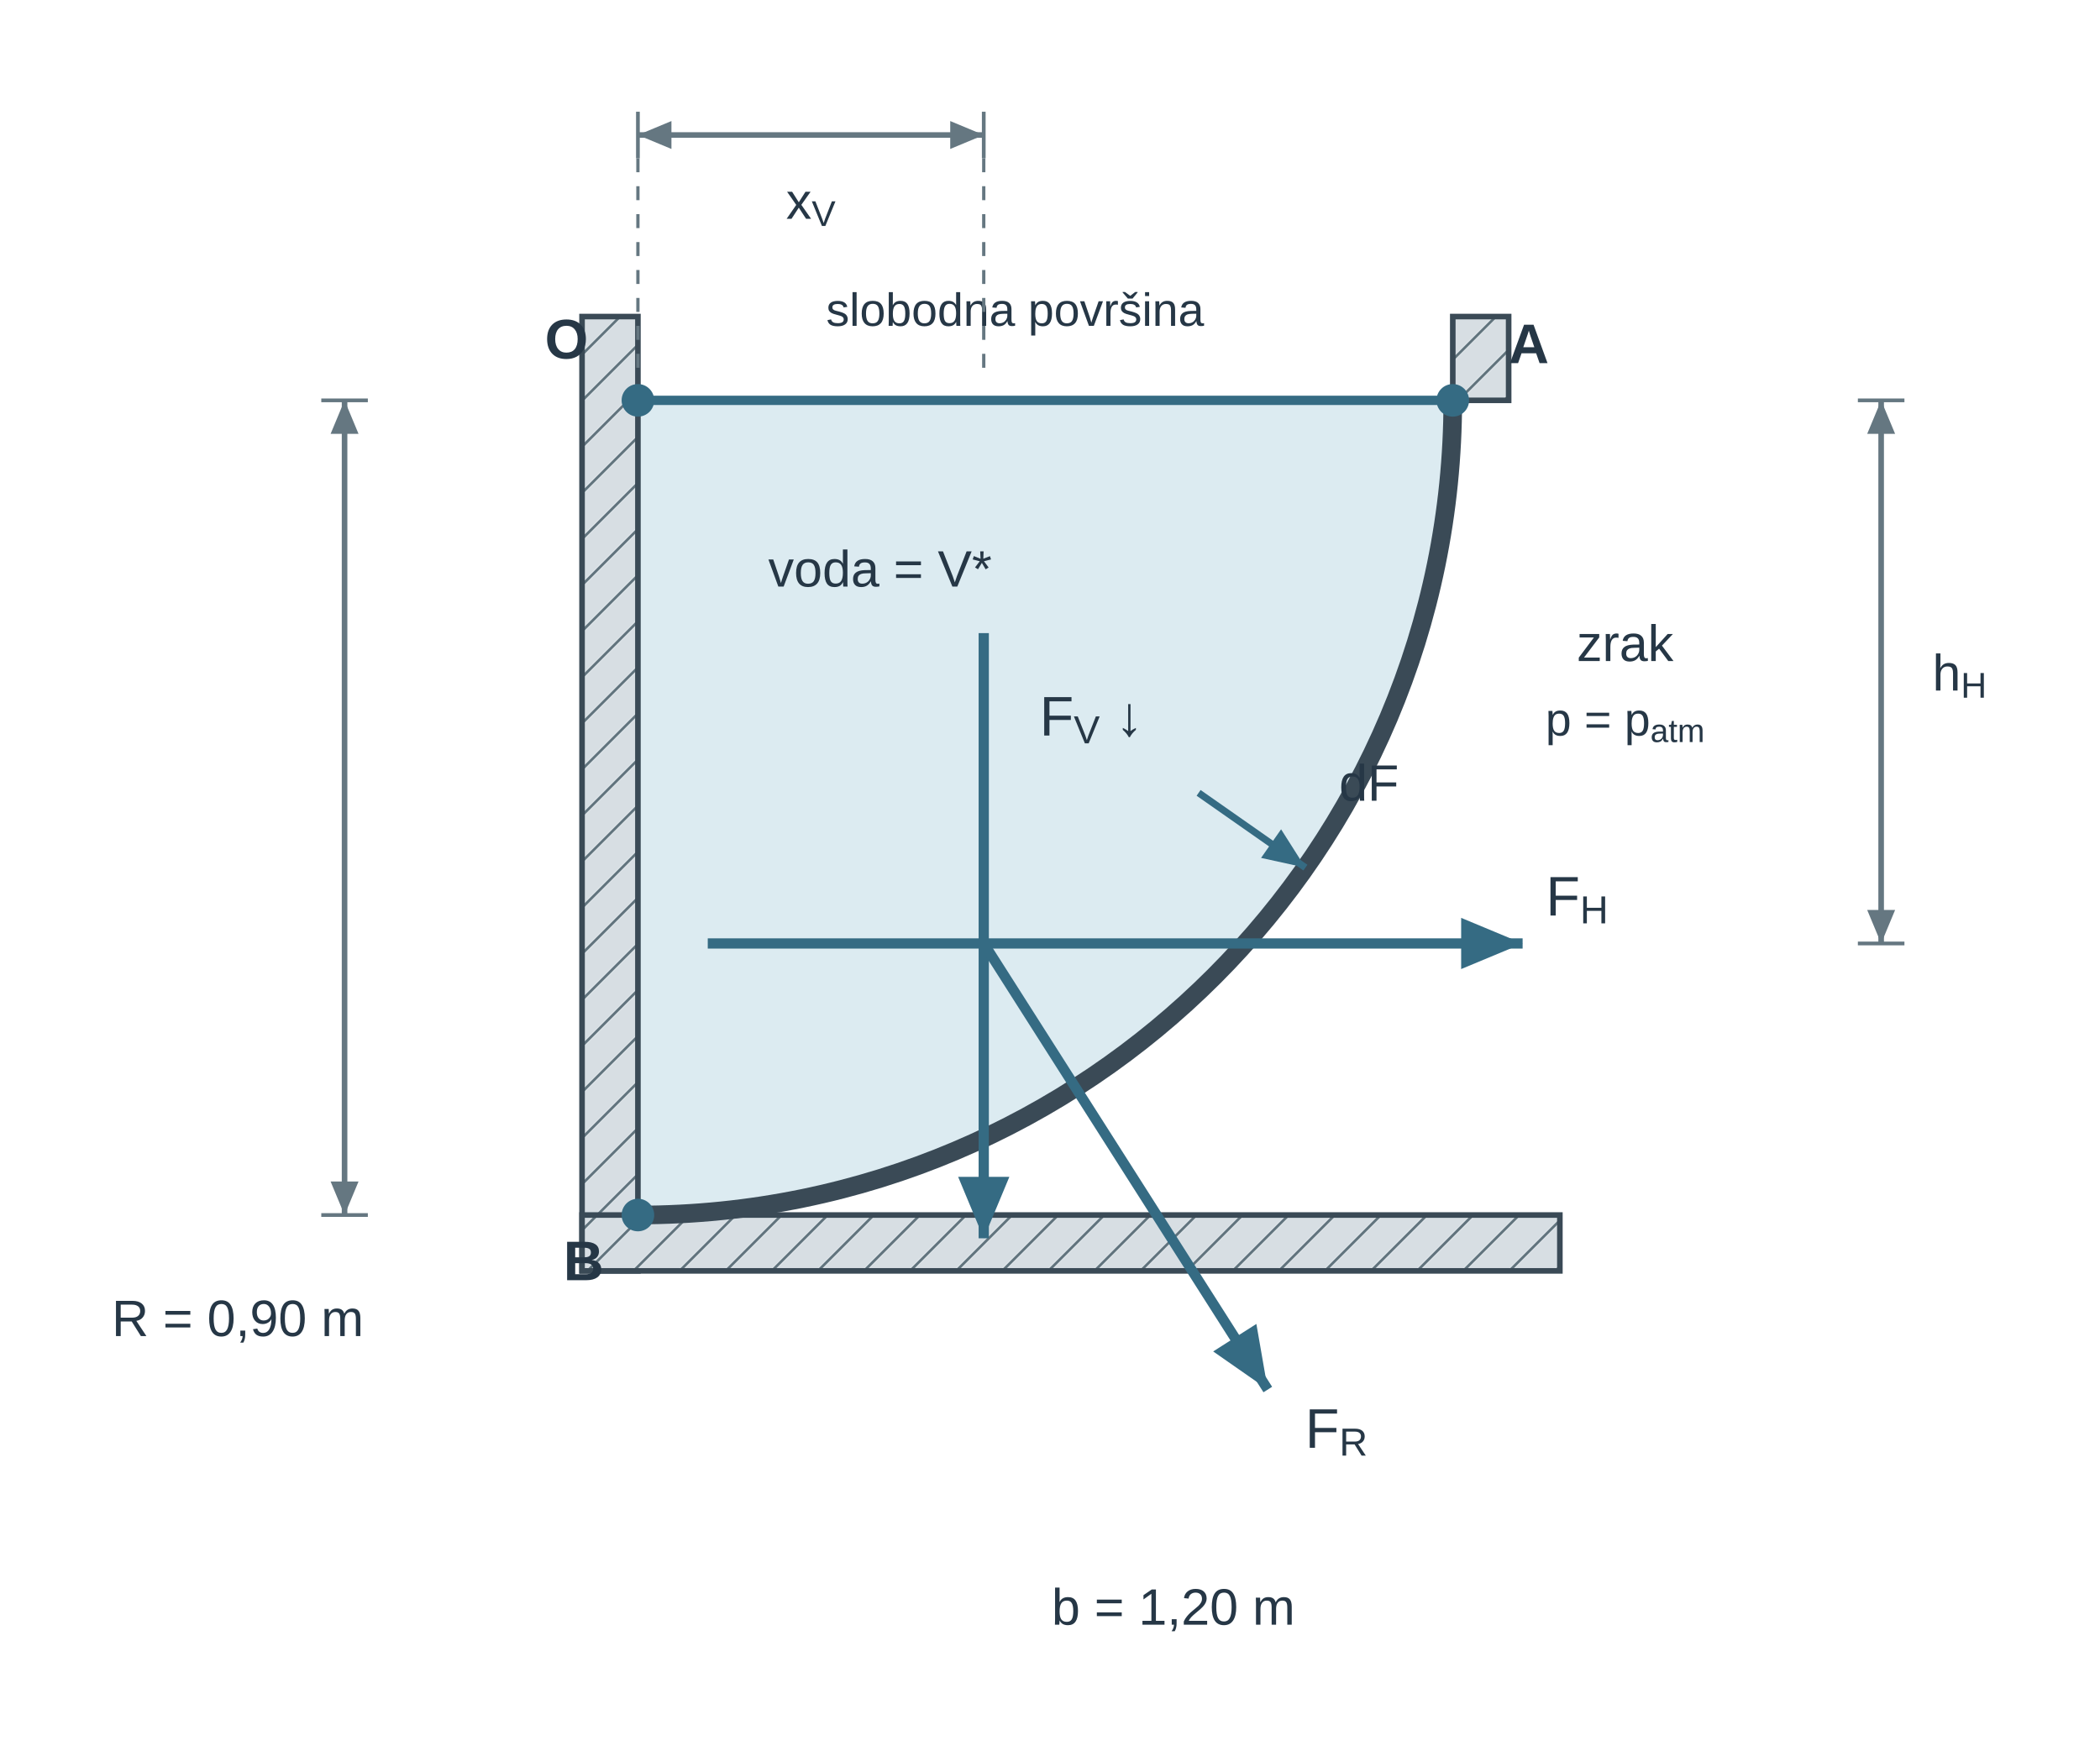
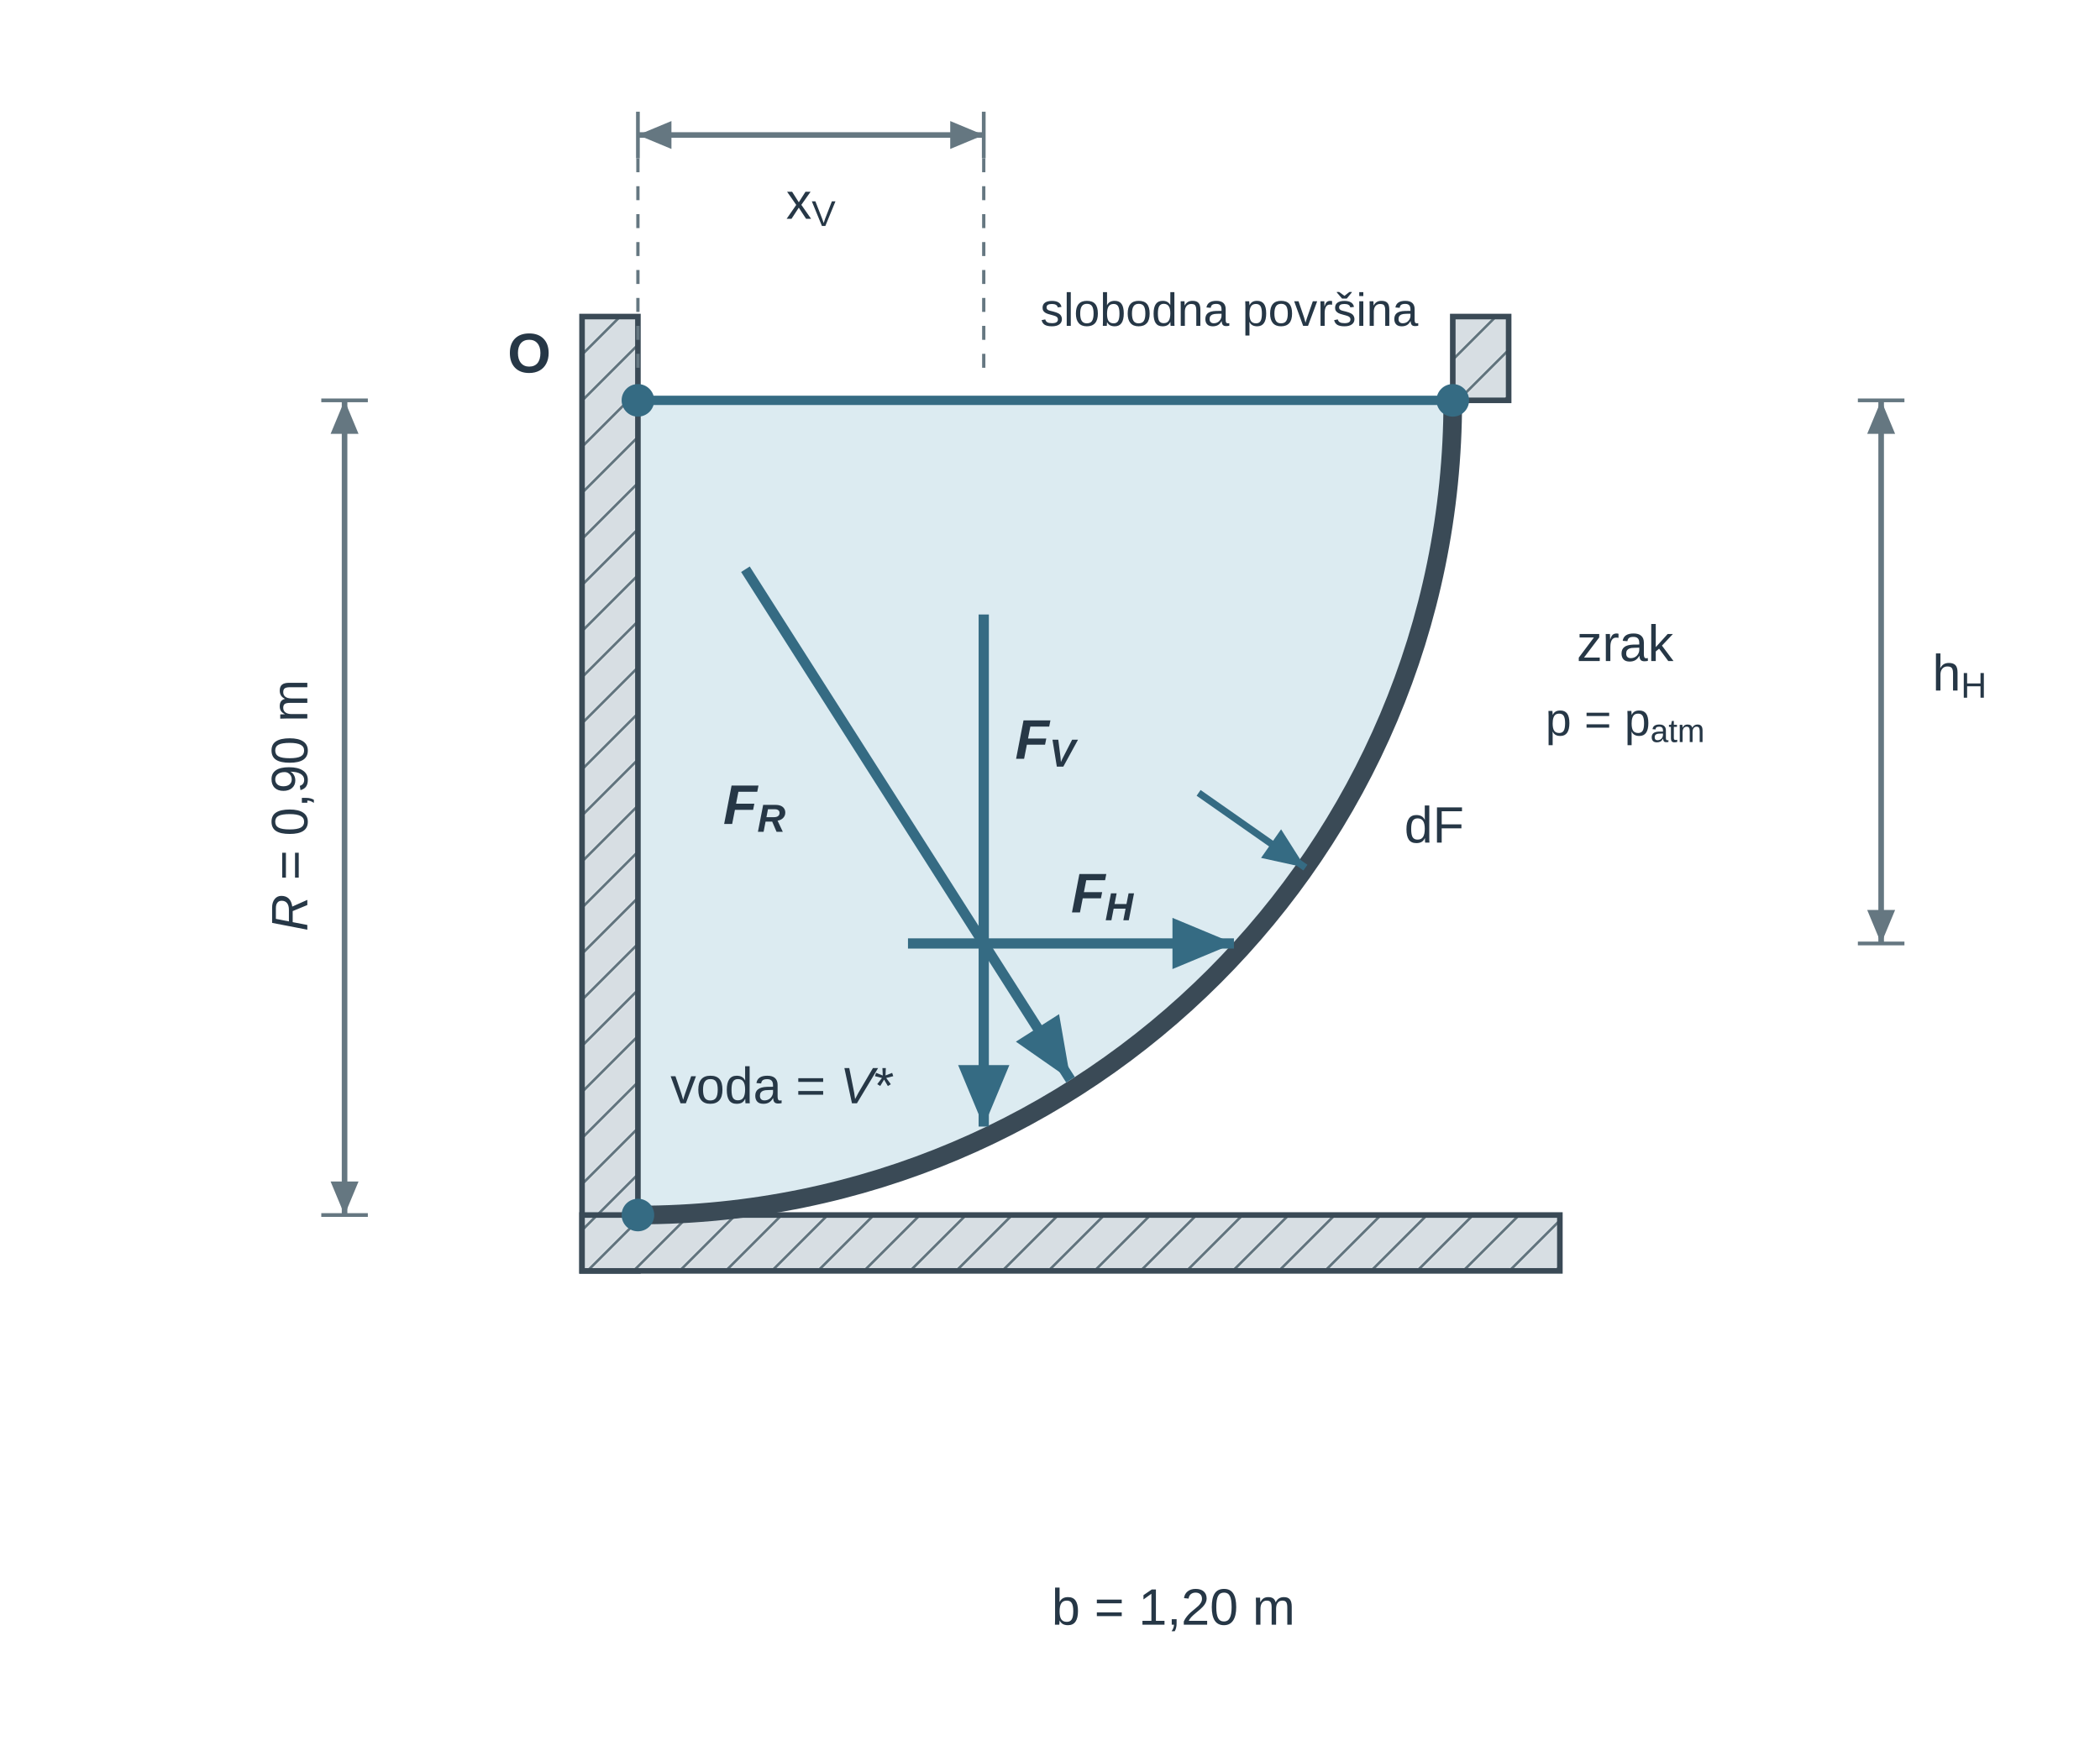
<svg xmlns="http://www.w3.org/2000/svg" viewBox="0 0 451 376" role="img" aria-labelledby="u06v3cp_title u06v3cp_desc" preserveAspectRatio="xMidYMid meet" style="display:block;width:100%;max-width:451px;height:auto;">
  <defs>
    <pattern id="u06v3cp_hatch" width="7" height="7" patternUnits="userSpaceOnUse" patternTransform="rotate(45)">
      <rect width="7" height="7" fill="#d7dee3" />
      <line x1="0" y1="0" x2="0" y2="7" stroke="#657781" stroke-width="1.1" />
    </pattern>
    <marker id="u06v3cp_fr" markerWidth="7" markerHeight="5" refX="6" refY="2.5" orient="auto">
      <path d="M0,0 L0,5 L7,2.5 z" fill="#356b83" />
    </marker>
    <marker id="u06v3cp_fg" markerWidth="7" markerHeight="5" refX="6" refY="2.5" orient="auto">
      <path d="M0,0 L0,5 L7,2.5 z" fill="#356b83" />
    </marker>
    <marker id="u06v3cp_pr" markerWidth="6" markerHeight="4" refX="5" refY="2" orient="auto">
      <path d="M0,0 L0,4 L6,2 z" fill="#356b83" />
    </marker>
    <marker id="u06v3cp_dim" markerWidth="7" markerHeight="6" refX="7" refY="3" orient="auto">
      <path d="M0,0 L0,6 L7,3 z" fill="#356b83" />
    </marker>
    <marker id="u06v3cp_dimL" markerWidth="7" markerHeight="6" refX="7" refY="3" orient="auto-start-reverse">
      <path d="M0,0 L0,6 L7,3 z" fill="#356b83" />
    </marker>
    <marker id="u05p5_force" markerWidth="6" markerHeight="5" refX="6" refY="2.5" orient="auto">
      <path d="M0 0 L0 5 L6 2.5 Z" fill="#356b83" stroke="none" stroke-width="1.2" />
    </marker>
    <marker id="u05p5_green" markerWidth="6" markerHeight="5" refX="6" refY="2.5" orient="auto">
      <path d="M0 0 L0 5 L6 2.5 Z" fill="#356b83" stroke="none" stroke-width="1.2" />
    </marker>
    <marker id="u05p5_normal" markerWidth="6" markerHeight="5" refX="6" refY="2.5" orient="auto">
      <path d="M0 0 L0 5 L6 2.5 Z" fill="#356b83" stroke="none" stroke-width="1.2" />
    </marker>
    <marker id="u05p5_axis" markerWidth="6" markerHeight="5" refX="6" refY="2.5" orient="auto">
      <path d="M0 0 L0 5 L6 2.5 Z" fill="#3a4a56" stroke="none" stroke-width="1.2" />
    </marker>
    <marker id="u05p5_dim" markerWidth="6" markerHeight="5" refX="6" refY="2.5" orient="auto">
      <path d="M0 0 L0 5 L6 2.5 Z" fill="#657781" stroke="none" stroke-width="1.2" />
    </marker>
    <marker id="u05p5_dimL" markerWidth="6" markerHeight="5" refX="6" refY="2.5" orient="auto-start-reverse">
      <path d="M0 0 L0 5 L6 2.5 Z" fill="#657781" stroke="none" stroke-width="1.2" />
    </marker>
    <pattern id="u05p5_hatch" width="7" height="7" patternUnits="userSpaceOnUse" patternTransform="rotate(45)">
      <rect x="0" y="0" width="7" height="7" fill="#d7dee3" stroke="none" stroke-width="1.2" />
      <line x1="0" y1="0" x2="0" y2="7" stroke="#657781" stroke-width="1.1" />
    </pattern>
  </defs>
  <g id="u06v3cp_title-scene-1" transform="translate(2 -19)">
    <g id="u05p5_geometry">
      <path d="M135 105 H310 A175 175 0 0 1 135 280 Z" fill="#dcebf1" stroke="none" stroke-width="1.2" id="u05p5_water-domain" />
      <rect x="123" y="87" width="12" height="205" fill="url(#u05p5_hatch)" stroke="#3a4a56" stroke-width="1.2" />
      <rect x="123" y="280" width="210" height="12" fill="url(#u05p5_hatch)" stroke="#3a4a56" stroke-width="1.2" />
      <rect x="310" y="87" width="12" height="18" fill="url(#u05p5_hatch)" stroke="#3a4a56" stroke-width="1.2" />
      <line x1="135" y1="105" x2="310" y2="105" stroke="#356b83" stroke-width="2" />
      <path d="M310 105 A175 175 0 0 1 135 280" fill="none" stroke="#3a4a56" stroke-width="4" id="u05p5_arc" data-cx="135" data-cy="105" data-radius="175" />
      <circle cx="135" cy="105" r="3.5" fill="#356b83" />
-       <text x="115" y="96" font-family="Arial, Liberation Sans, sans-serif" font-size="12" fill="#263746" text-anchor="start" font-weight="700">O</text>
+       <text x="107" y="99" font-family="Arial, Liberation Sans, sans-serif" font-size="12" fill="#263746" text-anchor="start" font-weight="700">O</text>
      <circle cx="310" cy="105" r="3.5" fill="#356b83" />
-       <text x="322" y="97" font-family="Arial, Liberation Sans, sans-serif" font-size="12" fill="#263746" text-anchor="start" font-weight="700">A</text>
      <circle cx="135" cy="280" r="3.5" fill="#356b83" />
-       <text x="119" y="294" font-family="Arial, Liberation Sans, sans-serif" font-size="12" fill="#263746" text-anchor="start" font-weight="700">B</text>
-       <line x1="150" y1="221.667" x2="325" y2="221.667" stroke="#356b83" stroke-width="2.2" marker-end="url(#u05p5_force)" id="u05p5_FH" />
-       <text x="330" y="215.667" font-family="Arial, Liberation Sans, sans-serif" font-size="12" fill="#263746" text-anchor="start">F<tspan baseline-shift="sub" font-size="0.7em">H</tspan>
+       <line x1="193" y1="221.667" x2="263" y2="221.667" stroke="#356b83" stroke-width="2.2" marker-end="url(#u05p5_force)" id="u05p5_FH" />
+       <text x="228" y="215" font-family="Arial, Liberation Sans, sans-serif" font-size="12" font-style="italic" font-weight="700" fill="#263746" text-anchor="start">F<tspan baseline-shift="sub" font-size="0.7em">H</tspan>
      </text>
-       <line x1="209.272" y1="155" x2="209.272" y2="285" stroke="#356b83" stroke-width="2.2" marker-end="url(#u05p5_force)" id="u05p5_FV" />
-       <text x="221.272" y="177" font-family="Arial, Liberation Sans, sans-serif" font-size="12" fill="#263746" text-anchor="start">F<tspan baseline-shift="sub" font-size="0.7em">V</tspan> ↓</text>
-       <line x1="209.272" y1="221.667" x2="270.272" y2="317.485" stroke="#356b83" stroke-width="2.2" marker-end="url(#u05p5_green)" />
-       <text x="285" y="330" font-family="Arial, Liberation Sans, sans-serif" font-size="12" fill="#263746" text-anchor="middle">F<tspan baseline-shift="sub" font-size="0.7em">R</tspan>
+       <line x1="209.272" y1="151" x2="209.272" y2="261" stroke="#356b83" stroke-width="2.2" marker-end="url(#u05p5_force)" id="u05p5_FV" />
+       <text x="216" y="182" font-family="Arial, Liberation Sans, sans-serif" font-size="12" font-style="italic" font-weight="700" fill="#263746" text-anchor="start">F<tspan baseline-shift="sub" font-size="0.7em">V</tspan>
      </text>
-       <text x="163" y="145" font-family="Arial, Liberation Sans, sans-serif" font-size="11" fill="#263746" text-anchor="start">voda = V*</text>
-       <text x="216" y="89" font-family="Arial, Liberation Sans, sans-serif" font-size="10" fill="#263746" text-anchor="middle">slobodna površina</text>
+       <line x1="158.09" y1="141.28" x2="227.90" y2="250.94" stroke="#356b83" stroke-width="2.2" marker-end="url(#u05p5_green)" />
+       <text x="160" y="196" font-family="Arial, Liberation Sans, sans-serif" font-size="12" font-style="italic" font-weight="700" fill="#263746" text-anchor="middle">F<tspan baseline-shift="sub" font-size="0.7em">R</tspan>
+       </text>
+       <text x="142" y="256" font-family="Arial, Liberation Sans, sans-serif" font-size="11" fill="#263746" text-anchor="start">voda = <tspan font-style="italic">V</tspan>*</text>
+       <text x="262" y="89" font-family="Arial, Liberation Sans, sans-serif" font-size="10" fill="#263746" text-anchor="middle">slobodna površina</text>
      <text x="347" y="161" font-family="Arial, Liberation Sans, sans-serif" font-size="11" fill="#263746" text-anchor="middle">zrak</text>
      <text x="347" y="177" font-family="Arial, Liberation Sans, sans-serif" font-size="10" fill="#263746" text-anchor="middle">p = p<tspan baseline-shift="sub" font-size="0.7em">atm</tspan>
      </text>
      <line x1="67" y1="105" x2="77" y2="105" stroke="#657781" stroke-width="0.8" />
      <line x1="67" y1="280" x2="77" y2="280" stroke="#657781" stroke-width="0.8" />
      <line x1="72" y1="105" x2="72" y2="280" stroke="#657781" stroke-width="1.2" marker-start="url(#u05p5_dimL)" marker-end="url(#u05p5_dim)" />
-       <text x="22" y="306" font-family="Arial, Liberation Sans, sans-serif" font-size="11" fill="#263746" text-anchor="start">R = 0,90 m</text>
+       <text x="64" y="192" font-family="Arial, Liberation Sans, sans-serif" font-size="11" fill="#263746" text-anchor="middle" transform="rotate(-90 64 192)">
+         <tspan font-style="italic">R</tspan> = 0,90 m</text>
      <line x1="397" y1="105" x2="407" y2="105" stroke="#657781" stroke-width="0.8" />
      <line x1="397" y1="221.667" x2="407" y2="221.667" stroke="#657781" stroke-width="0.8" />
      <line x1="402" y1="105" x2="402" y2="221.667" stroke="#657781" stroke-width="1.2" marker-start="url(#u05p5_dimL)" marker-end="url(#u05p5_dim)" />
      <text x="413" y="167.333" font-family="Arial, Liberation Sans, sans-serif" font-size="11" fill="#263746" text-anchor="start">h<tspan baseline-shift="sub" font-size="0.7em">H</tspan>
      </text>
      <line x1="135" y1="43" x2="135" y2="53" stroke="#657781" stroke-width="0.8" />
      <line x1="209.272" y1="43" x2="209.272" y2="53" stroke="#657781" stroke-width="0.8" />
      <line x1="135" y1="48" x2="209.272" y2="48" stroke="#657781" stroke-width="1.2" marker-start="url(#u05p5_dimL)" marker-end="url(#u05p5_dim)" />
      <text x="172.136" y="66" font-family="Arial, Liberation Sans, sans-serif" font-size="11" fill="#263746" text-anchor="middle">x<tspan baseline-shift="sub" font-size="0.7em">V</tspan>
      </text>
      <line x1="135" y1="53" x2="135" y2="100" stroke="#657781" stroke-width="0.7" stroke-dasharray="3,3" />
      <line x1="209.272" y1="53" x2="209.272" y2="100" stroke="#657781" stroke-width="0.7" stroke-dasharray="3,3" />
      <text x="250" y="368" font-family="Arial, Liberation Sans, sans-serif" font-size="11" fill="#263746" text-anchor="middle">b = 1,20 m</text>
      <line x1="255.415" y1="189.316" x2="278.352" y2="205.376" stroke="#356b83" stroke-width="1.5" marker-end="url(#u05p5_normal)" id="u05p5_normal-vector" />
-       <text x="292" y="191" font-family="Arial, Liberation Sans, sans-serif" font-size="11" fill="#263746" text-anchor="middle">dF</text>
+       <text x="306" y="200" font-family="Arial, Liberation Sans, sans-serif" font-size="11" fill="#263746" text-anchor="middle">dF</text>
    </g>
  </g>
</svg>
